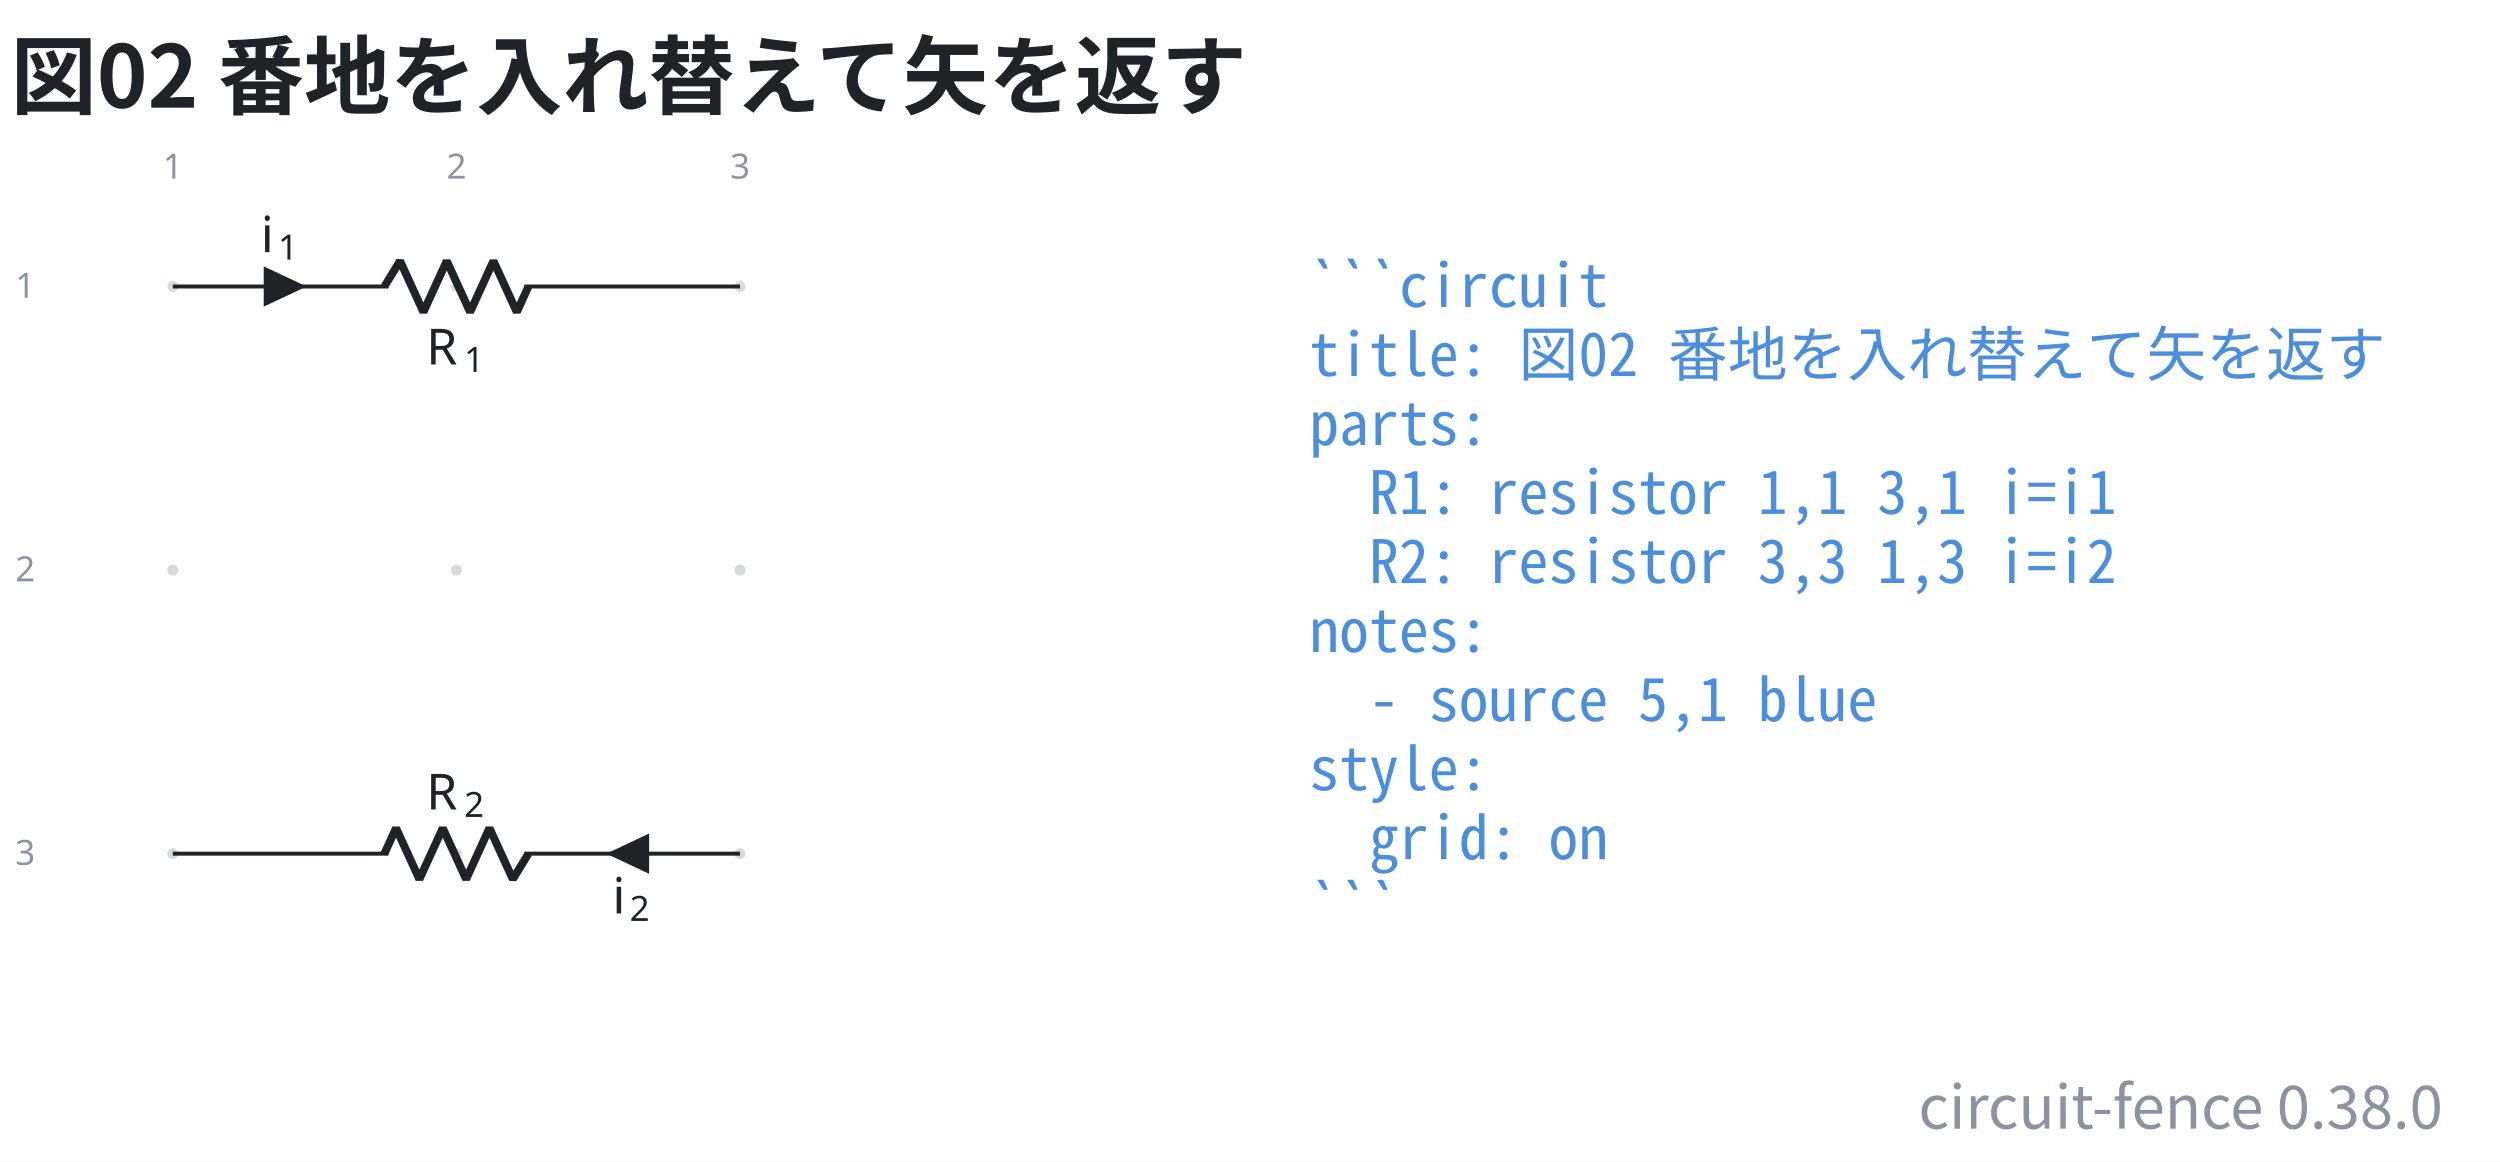
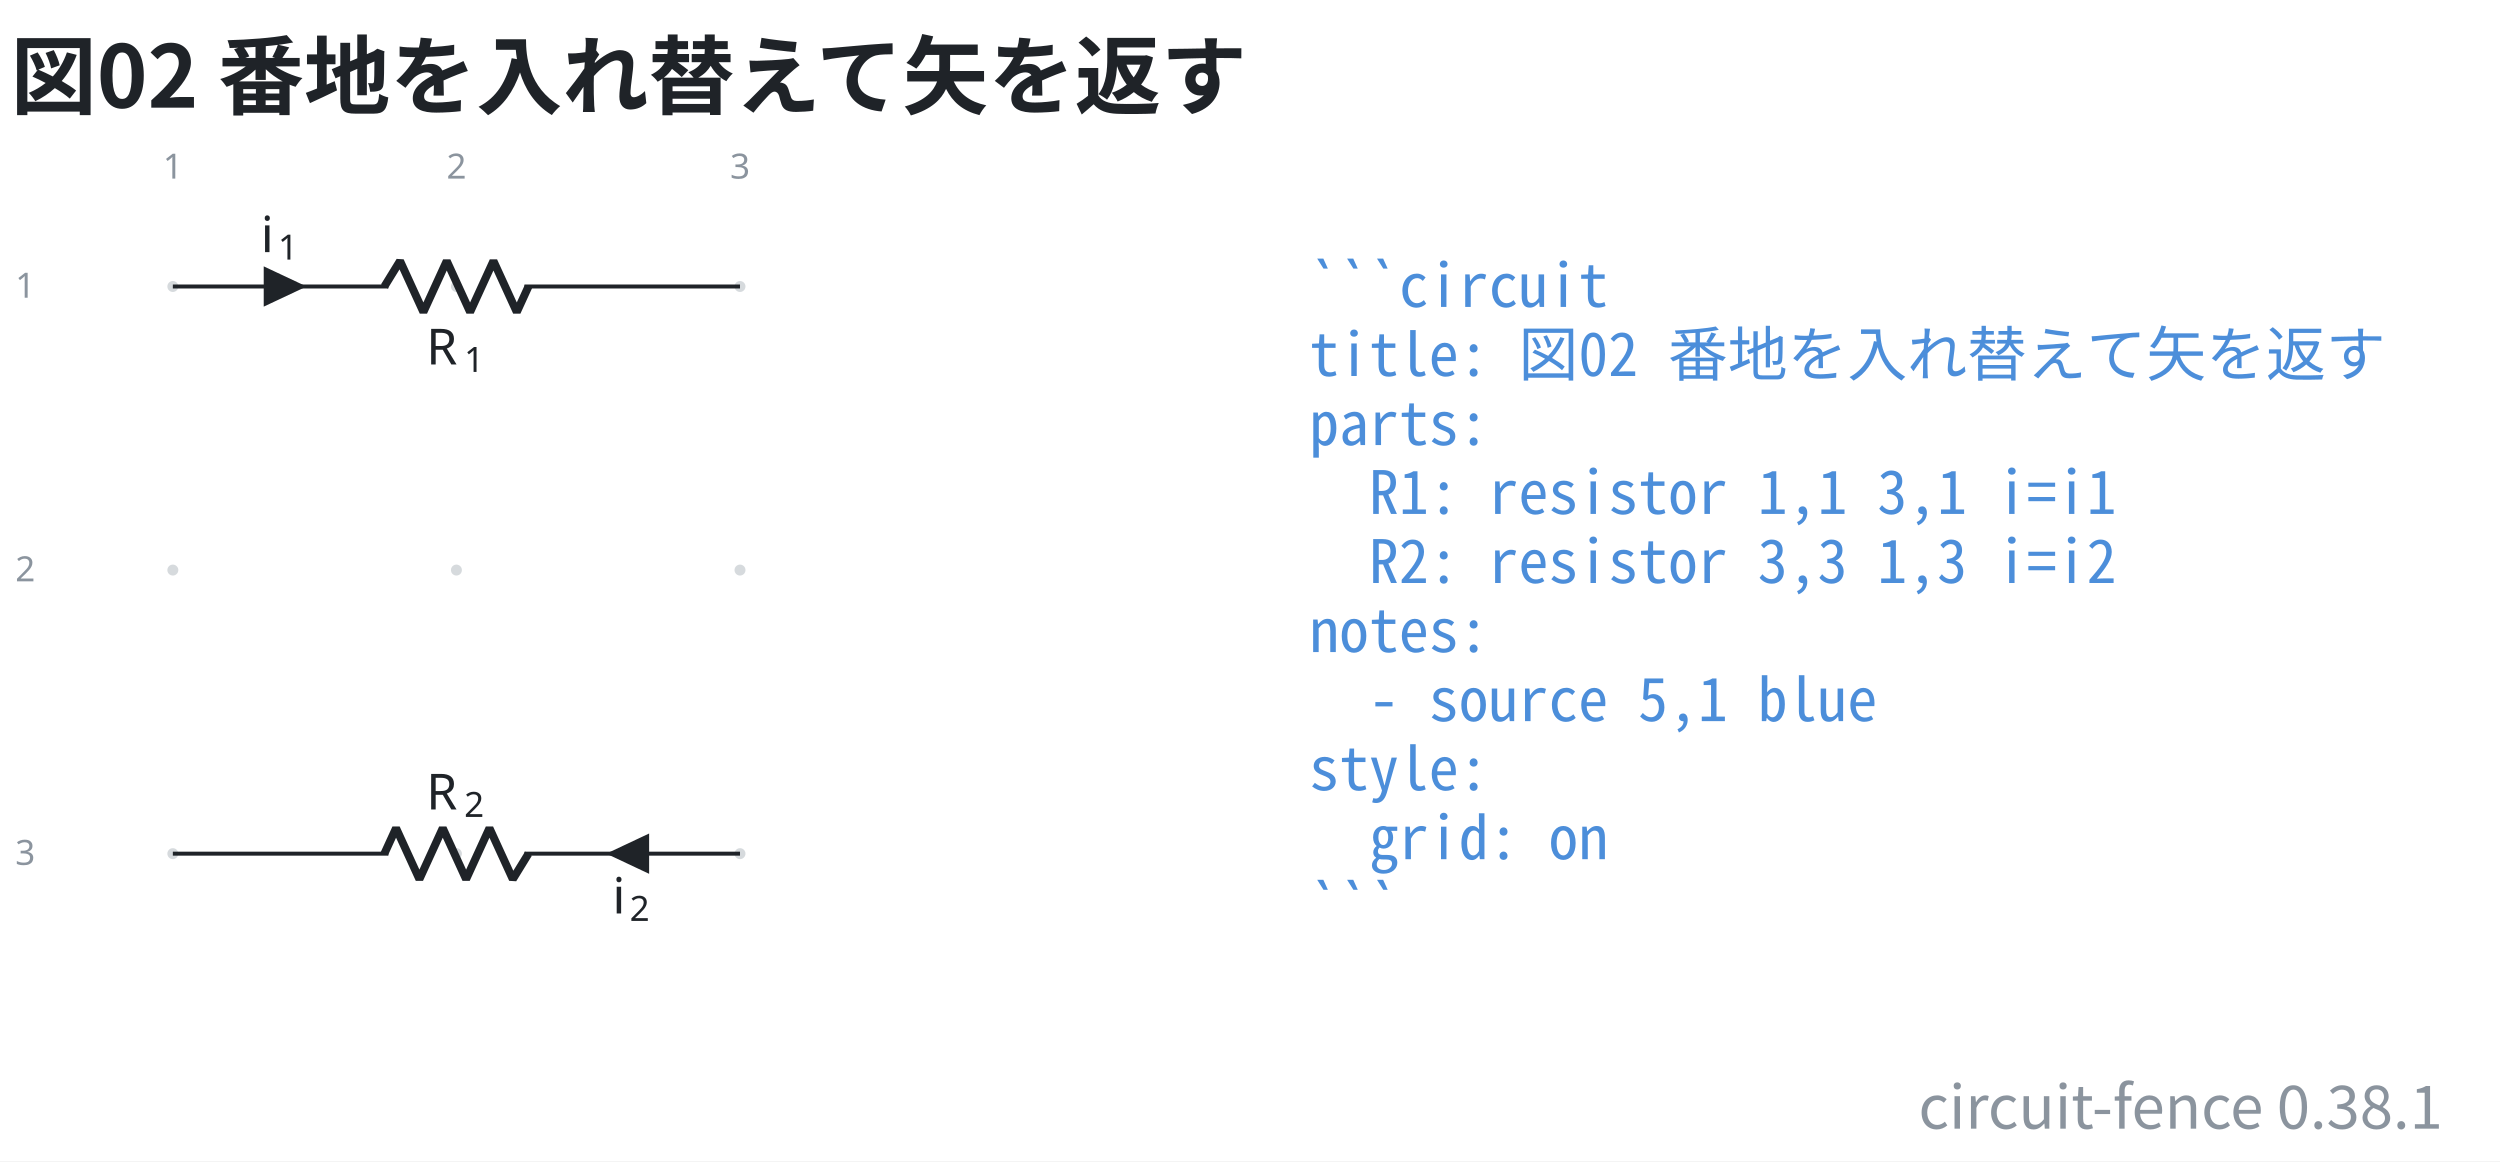
- <svg xmlns="http://www.w3.org/2000/svg" data-figure-paper="#ffffff" data-circuit-fence="0.38.0" fill="#1f2328" width="668.883" height="310.704" viewBox="-72 -72 501.663 233.028">
+ <svg xmlns="http://www.w3.org/2000/svg" data-figure-paper="#ffffff" data-circuit-fence="0.38.1" fill="#1f2328" width="668.883" height="310.704" viewBox="-72 -72 501.663 233.028">
  <rect x="-72" y="-72" width="501.663" height="233.028" fill="#ffffff" />
  <g stroke="#1f2328" stroke-miterlimit="10" stroke-width=".8">
    <path fill="#8b949e" fill-opacity=".35" stroke="none" stroke-opacity=".35" d="M-36.218-14.511a1.1 1.1 0 1 0-2.2 0 1.1 1.1 0 0 0 2.2 0M-36.218 42.394a1.1 1.1 0 1 0-2.2 0 1.1 1.1 0 0 0 2.2 0M-36.218 99.3a1.1 1.1 0 1 0-2.2 0 1.1 1.1 0 0 0 2.2 0M20.688-14.511a1.1 1.1 0 1 0-2.2 0 1.1 1.1 0 0 0 2.2 0M20.688 42.394a1.1 1.1 0 1 0-2.2 0 1.1 1.1 0 0 0 2.2 0M20.688 99.3a1.1 1.1 0 1 0-2.2 0 1.1 1.1 0 0 0 2.2 0M77.593-14.511a1.1 1.1 0 1 0-2.2 0 1.1 1.1 0 0 0 2.2 0M77.593 42.394a1.1 1.1 0 1 0-2.2 0 1.1 1.1 0 0 0 2.2 0M77.593 99.3a1.1 1.1 0 1 0-2.2 0 1.1 1.1 0 0 0 2.2 0m-1.1 0" />
    <g fill="#8b949e" stroke="#8b949e">
      <text x="-37.318" y="-14.511" fill="#8b949e" stroke="none" font-family="cmr7" font-size="7" transform="translate(-1.993 -21.645)">1</text>
    </g>
    <g fill="#8b949e" stroke="#8b949e">
      <text x="-37.318" y="-14.511" fill="#8b949e" stroke="none" font-family="cmr7" font-size="7" transform="translate(54.912 -21.645)">2</text>
    </g>
    <g fill="#8b949e" stroke="#8b949e">
      <text x="-37.318" y="-14.511" fill="#8b949e" stroke="none" font-family="cmr7" font-size="7" transform="translate(111.818 -21.645)">3</text>
    </g>
    <g fill="#8b949e" stroke="#8b949e">
      <text x="-37.318" y="-14.511" fill="#8b949e" stroke="none" font-family="cmr7" font-size="7" transform="translate(-31.62 2.256)">1</text>
    </g>
    <g fill="#8b949e" stroke="#8b949e">
      <text x="-37.318" y="-14.511" fill="#8b949e" stroke="none" font-family="cmr7" font-size="7" transform="translate(-31.62 59.161)">2</text>
    </g>
    <g fill="#8b949e" stroke="#8b949e">
      <text x="-37.318" y="-14.511" fill="#8b949e" stroke="none" font-family="cmr7" font-size="7" transform="translate(-31.62 116.067)">3</text>
    </g>
    <path fill="none" d="M-37.318-14.511h.4m-.4 0H5.93m27.315 0h43.248m-113.811 0H5.93m70.163 0h.4" />
    <g stroke-linejoin="bevel" stroke-width="1.6">
      <path fill="none" d="m5.13-14.511 3.143-5.122L12.96-9.39l4.686-10.243L22.33-9.39l4.685-10.243L31.702-9.39l2.343-5.121" />
    </g>
    <g stroke="none">
      <text x="-37.318" y="-14.511" font-family="cmmi10" font-size="10" transform="translate(50.866 15.648)">R</text>
      <text x="-29.725" y="-13.011" font-family="cmr7" font-size="7" transform="translate(50.866 15.648)">1</text>
    </g>
    <path d="M-18.681-14.511v3.414l7.255-3.414-7.255-3.415v3.415" />
    <g stroke="none">
      <text x="-37.318" y="-14.511" font-family="cmmi10" font-size="10" transform="translate(17.658 -6.9)">i</text>
      <text x="-33.873" y="-13.011" font-family="cmr7" font-size="7" transform="translate(17.658 -6.9)">1</text>
    </g>
    <path fill="none" d="M76.493 99.3h-.4m.4 0H33.245m-27.315 0h-43.248m113.811 0H33.245m-70.163 0h-.4" />
    <g stroke-linejoin="bevel" stroke-width="1.6">
      <path fill="none" d="m34.045 99.3-3.143 5.121-4.686-10.243-4.685 10.243-4.686-10.243-4.686 10.243-4.686-10.243L5.131 99.3" />
    </g>
    <g stroke="none">
      <text x="-37.318" y="-14.511" font-family="cmmi10" font-size="10" transform="translate(50.866 104.948)">R</text>
      <text x="-29.725" y="-13.011" font-family="cmr7" font-size="7" transform="translate(50.866 104.948)">2</text>
    </g>
    <path d="M57.857 99.3v-3.415L50.6 99.3l7.256 3.414V99.3" />
    <g stroke="none">
      <text x="-37.318" y="-14.511" font-family="cmmi10" font-size="10" transform="translate(88.221 125.806)">i</text>
      <text x="-33.873" y="-13.011" font-family="cmr7" font-size="7" transform="translate(88.221 125.806)">2</text>
    </g>
    <g>
      <text x="-37.318" y="-14.511" fill="#4c8eda" stroke="none" font-family="'Noto Sans Mono CJK JP',ui-monospace,'SFMono-Regular',Consolas,'Liberation Mono',monospace" font-size="12" transform="translate(228.022 4.1)" xml:space="preserve">```circuit</text>
    </g>
    <g>
      <text x="-37.318" y="-14.511" fill="#4c8eda" stroke="none" font-family="'Noto Sans Mono CJK JP',ui-monospace,'SFMono-Regular',Consolas,'Liberation Mono',monospace" font-size="12" transform="translate(228.022 17.956)" xml:space="preserve">title: 図02 番地を入れ替えて矢を返す</text>
    </g>
    <g>
      <text x="-37.318" y="-14.511" fill="#4c8eda" stroke="none" font-family="'Noto Sans Mono CJK JP',ui-monospace,'SFMono-Regular',Consolas,'Liberation Mono',monospace" font-size="12" transform="translate(228.022 31.813)" xml:space="preserve">parts:</text>
    </g>
    <g>
      <text x="-37.318" y="-14.511" fill="#4c8eda" stroke="none" font-family="'Noto Sans Mono CJK JP',ui-monospace,'SFMono-Regular',Consolas,'Liberation Mono',monospace" font-size="12" transform="translate(228.022 45.641)" xml:space="preserve">  R1: resistor 1,1 3,1 i=i1</text>
    </g>
    <g>
      <text x="-37.318" y="-14.511" fill="#4c8eda" stroke="none" font-family="'Noto Sans Mono CJK JP',ui-monospace,'SFMono-Regular',Consolas,'Liberation Mono',monospace" font-size="12" transform="translate(228.022 59.498)" xml:space="preserve">  R2: resistor 3,3 1,3 i=i2</text>
    </g>
    <g>
      <text x="-37.318" y="-14.511" fill="#4c8eda" stroke="none" font-family="'Noto Sans Mono CJK JP',ui-monospace,'SFMono-Regular',Consolas,'Liberation Mono',monospace" font-size="12" transform="translate(228.022 73.354)" xml:space="preserve">notes:</text>
    </g>
    <g>
      <text x="-37.318" y="-14.511" fill="#4c8eda" stroke="none" font-family="'Noto Sans Mono CJK JP',ui-monospace,'SFMono-Regular',Consolas,'Liberation Mono',monospace" font-size="12" transform="translate(228.022 87.21)" xml:space="preserve">  - source 5,1 blue</text>
    </g>
    <g>
      <text x="-37.318" y="-14.511" fill="#4c8eda" stroke="none" font-family="'Noto Sans Mono CJK JP',ui-monospace,'SFMono-Regular',Consolas,'Liberation Mono',monospace" font-size="12" transform="translate(228.022 101.067)" xml:space="preserve">style:</text>
    </g>
    <g>
      <text x="-37.318" y="-14.511" fill="#4c8eda" stroke="none" font-family="'Noto Sans Mono CJK JP',ui-monospace,'SFMono-Regular',Consolas,'Liberation Mono',monospace" font-size="12" transform="translate(228.022 114.924)" xml:space="preserve">  grid: on</text>
    </g>
    <g>
      <text x="-37.318" y="-14.511" fill="#4c8eda" stroke="none" font-family="'Noto Sans Mono CJK JP',ui-monospace,'SFMono-Regular',Consolas,'Liberation Mono',monospace" font-size="12" transform="translate(228.022 128.751)" xml:space="preserve">```</text>
    </g>
    <g>
      <text x="-37.318" y="-14.511" fill="#1f2328" stroke="none" font-family="'Noto Sans CJK JP','Noto Sans JP','Hiragino Sans','Yu Gothic',sans-serif" font-size="17.28" transform="translate(-32.552 -35.889)" font-weight="bold">図02 番地を入れ替えて矢を返す</text>
    </g>
    <g>
-       <text x="-37.318" y="-14.511" fill="#8b949e" stroke="none" font-family="'Noto Sans CJK JP','Noto Sans JP','Hiragino Sans','Yu Gothic',sans-serif" font-size="12" transform="translate(455.502 168.996)" text-anchor="end">circuit-fence 0.38.0</text>
+       <text x="-37.318" y="-14.511" fill="#8b949e" stroke="none" font-family="'Noto Sans CJK JP','Noto Sans JP','Hiragino Sans','Yu Gothic',sans-serif" font-size="12" transform="translate(455.502 168.996)" text-anchor="end">circuit-fence 0.38.1</text>
    </g>
  </g>
</svg>
